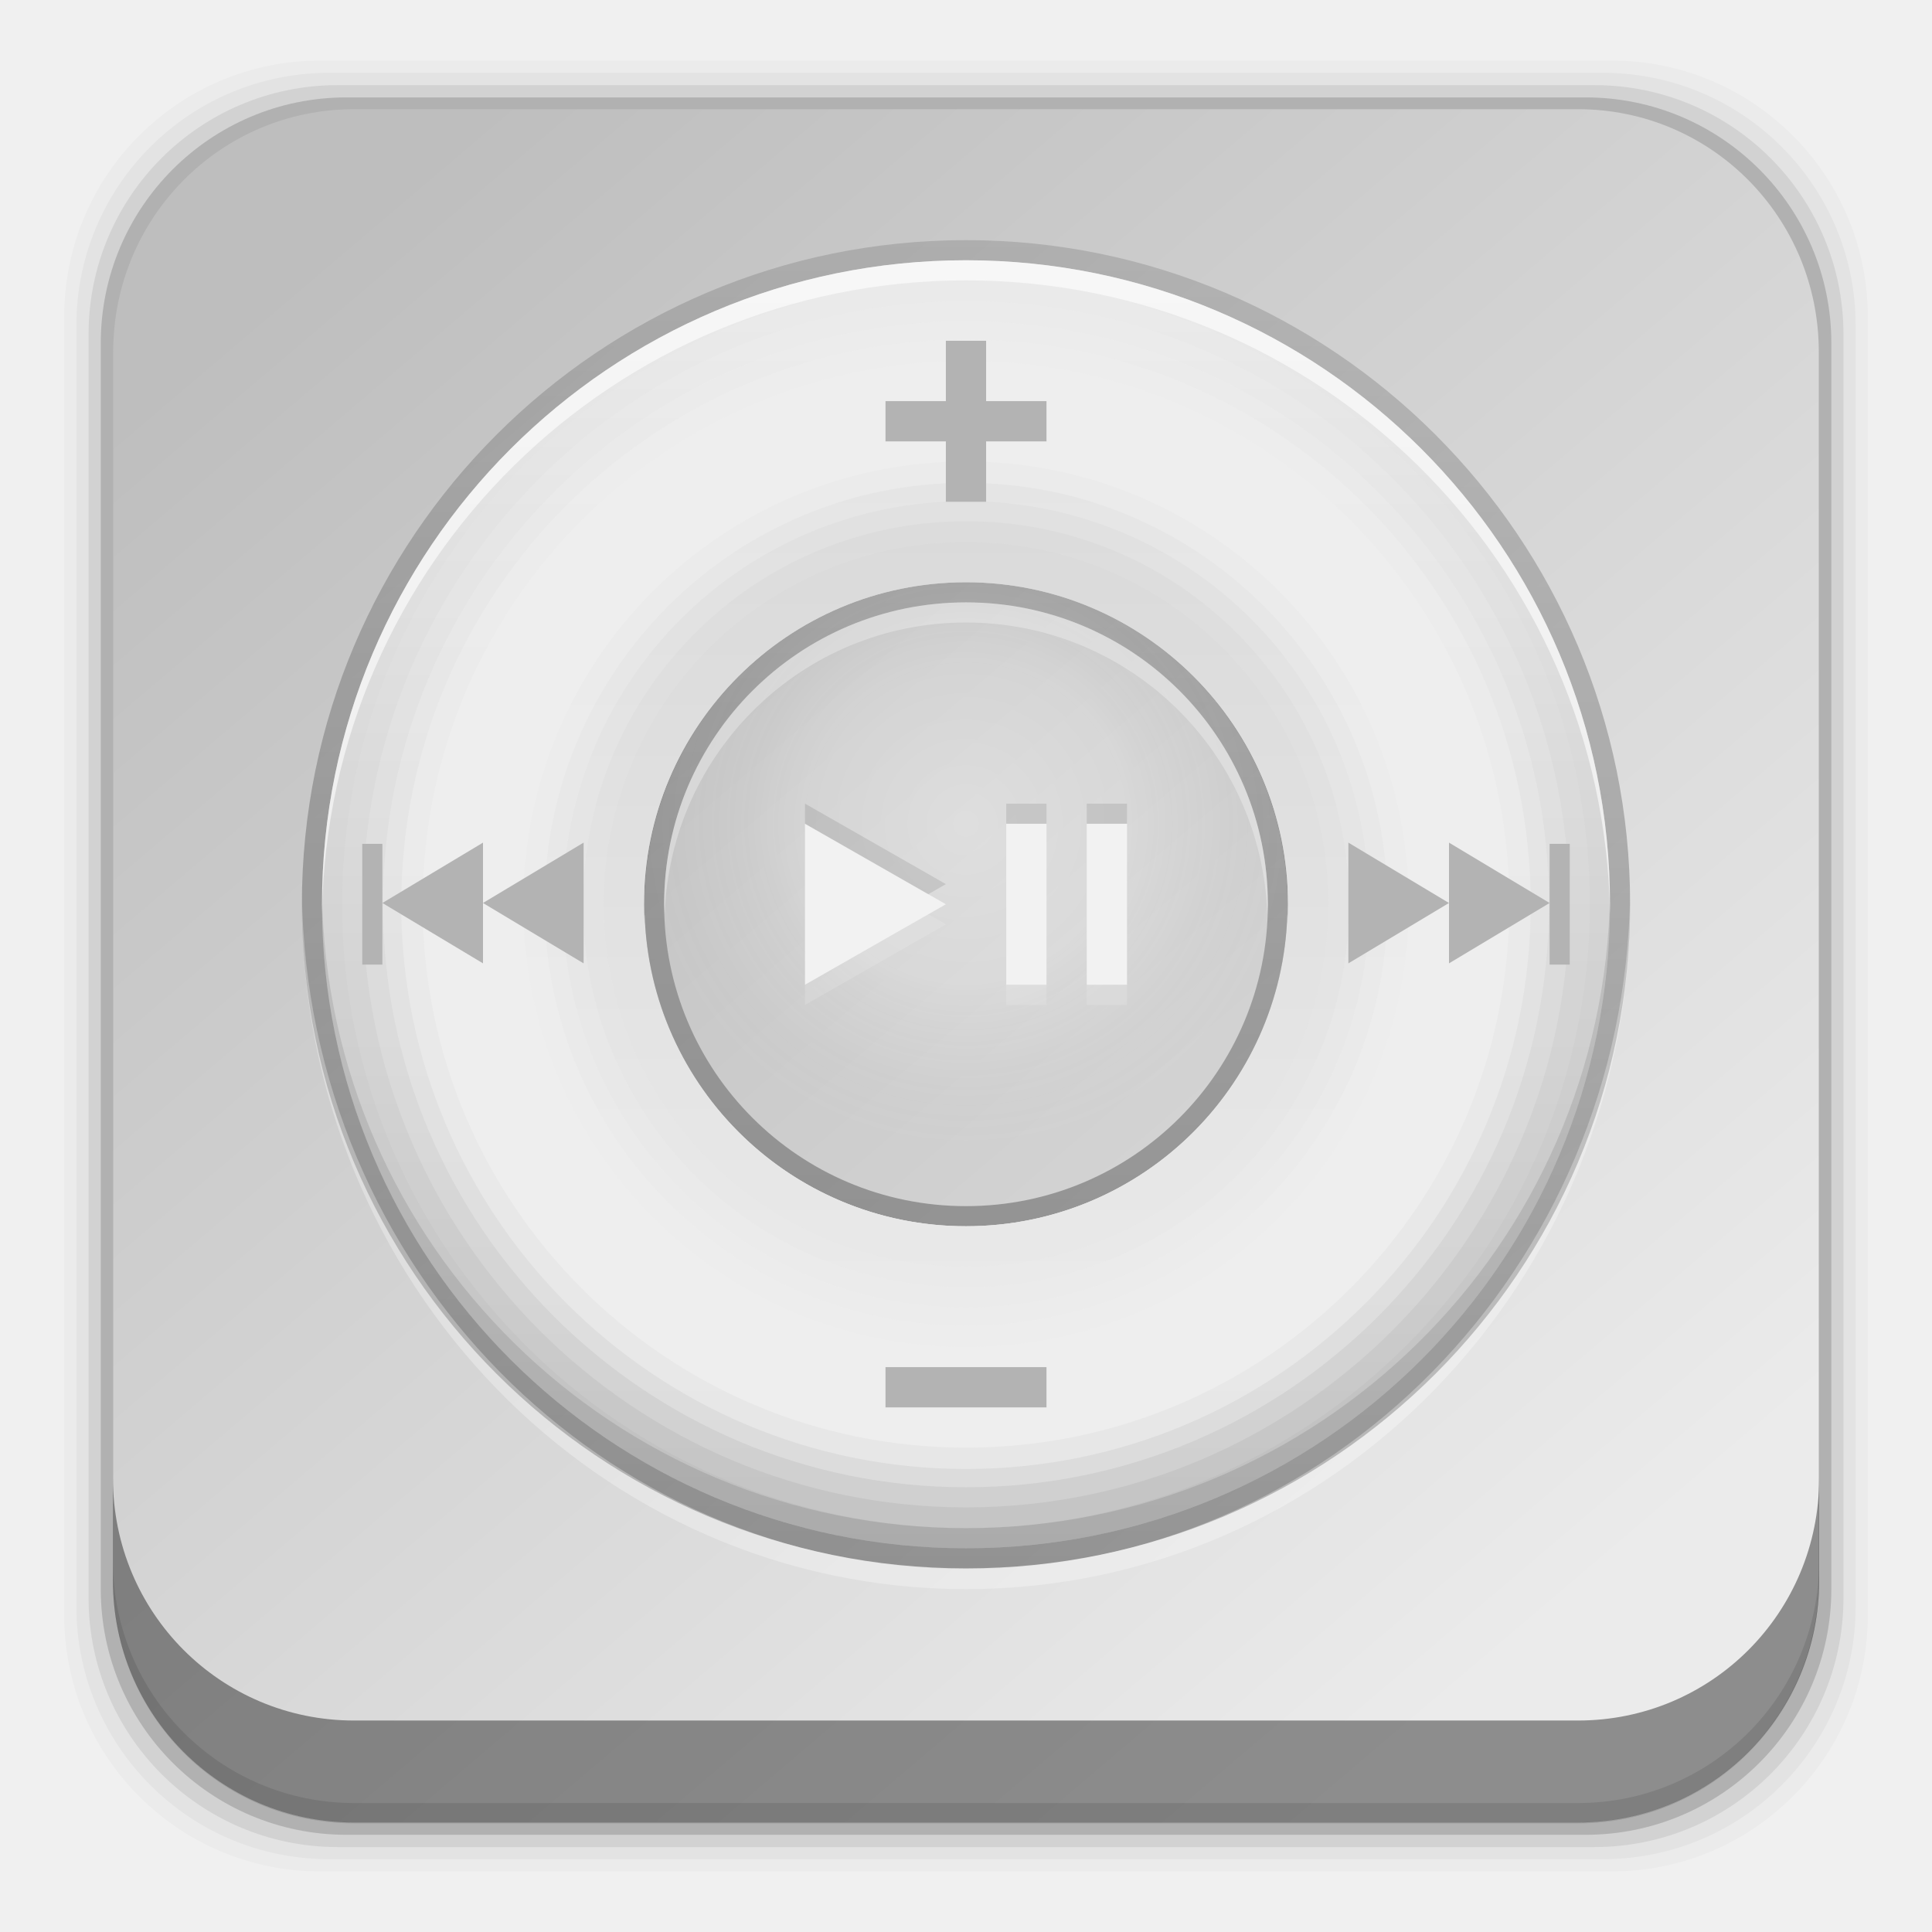
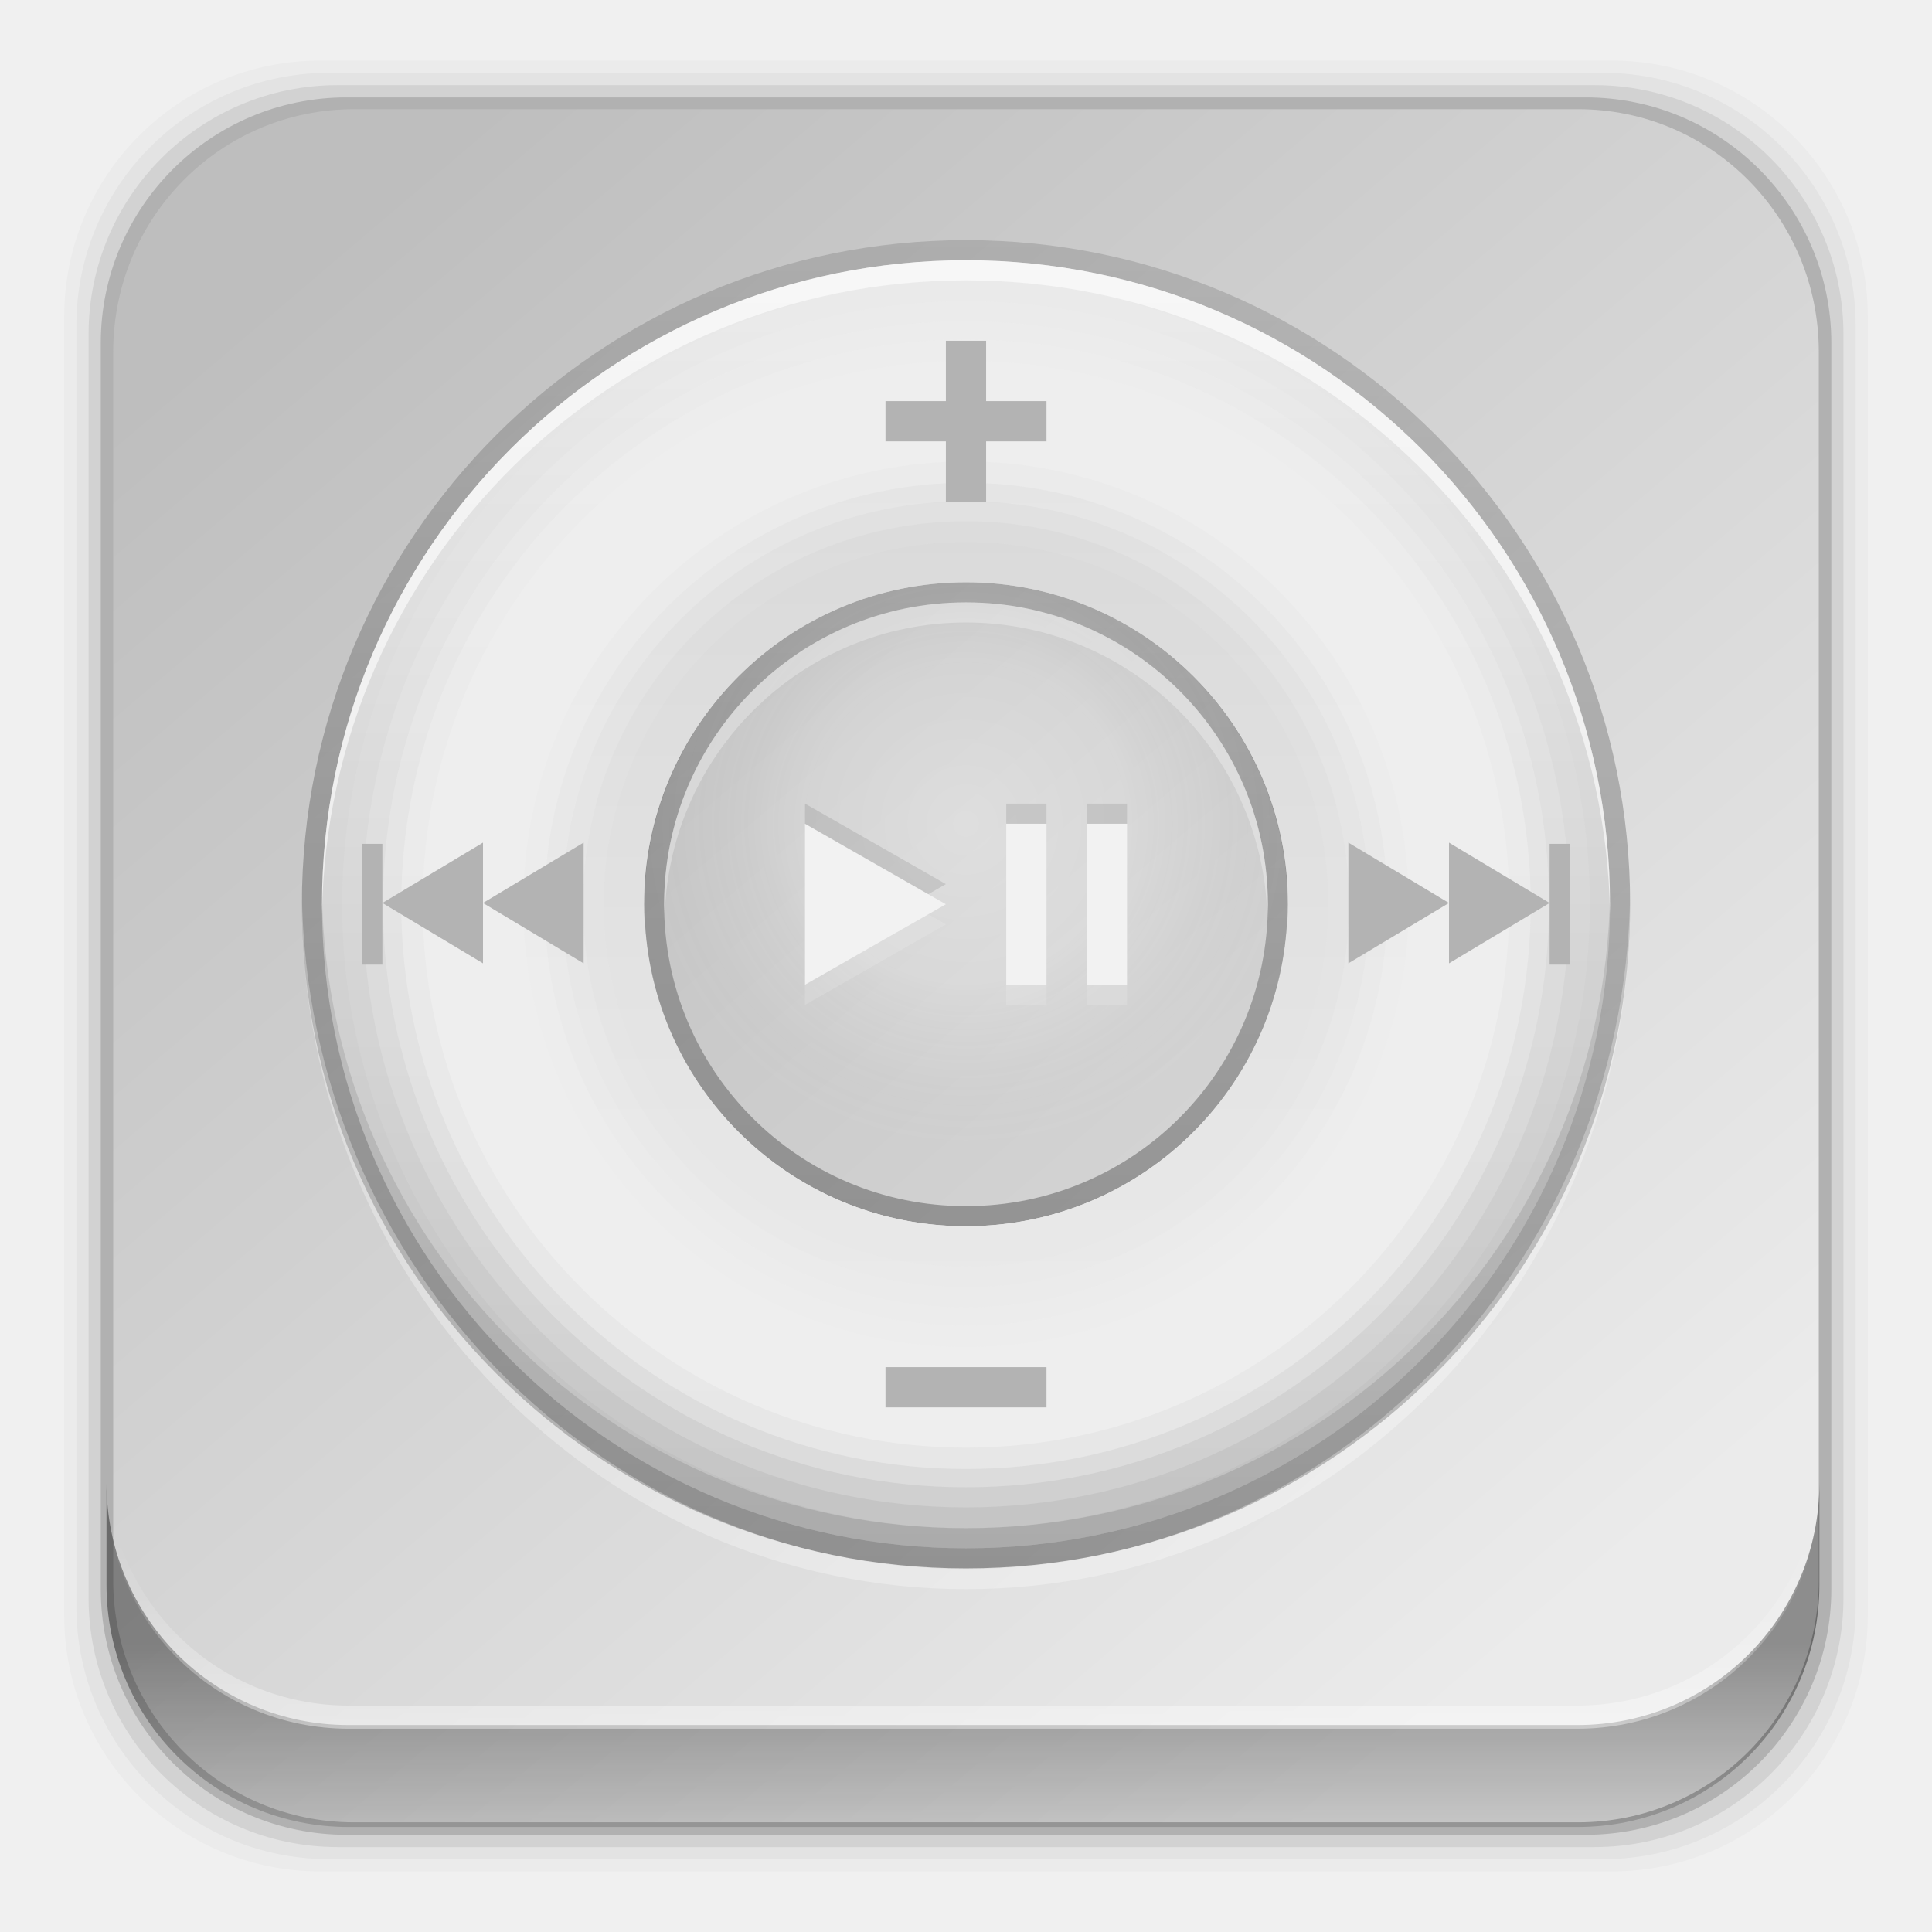
<svg xmlns="http://www.w3.org/2000/svg" xmlns:xlink="http://www.w3.org/1999/xlink" height="96" width="96" id="svg2" version="1.1">
  <defs id="defs4">
    <linearGradient id="linearGradient3737">
      <stop stop-color="#ffffff" stop-opacity="1" id="stop7" />
      <stop stop-color="#ffffff" stop-opacity="0" offset="1" id="stop9" />
    </linearGradient>
    <linearGradient x2="0" xlink:href="#linearGradient3737" y1="6" y2="63.893" gradientUnits="userSpaceOnUse" id="linearGradient3188" />
    <filter x="-0.192" y="-0.192" height="1.384" color-interpolation-filters="sRGB" id="filter3794" width="1.384">
      <feGaussianBlur stdDeviation="5.28" id="feGaussianBlur13" />
    </filter>
    <linearGradient x2="0" xlink:href="#linearGradient3737" y1="20.221" y2="138.66" gradientUnits="userSpaceOnUse" id="linearGradient3613" />
    <radialGradient cy="90.17" r="42" xlink:href="#linearGradient3737" gradientUnits="userSpaceOnUse" id="radialGradient3619" cx="48" gradientTransform="matrix(1.15731 0 0 0.99591 -7.551 0.197)" />
    <clipPath id="clipPath3613">
      <use xlink:href="#SVGCleanerId_0" id="use18" />
    </clipPath>
    <linearGradient x2="0" y1="90" y2="5.988" gradientUnits="userSpaceOnUse" id="linearGradient3617">
      <stop stop-color="#a5aaaf" stop-opacity="1" id="stop21" />
      <stop stop-color="#d4d7d9" stop-opacity="1" offset="1" id="stop23" />
    </linearGradient>
    <linearGradient x2="0" y1="92.54" y2="7.02" gradientUnits="userSpaceOnUse" id="ButtonShadow-0" gradientTransform="matrix(1.0059 0 0 0.99417 100 0)">
      <stop stop-color="#000000" stop-opacity="1" id="stop26" />
      <stop stop-color="#000000" stop-opacity="0.588" offset="1" id="stop28" />
    </linearGradient>
    <linearGradient x2="0" xlink:href="#ButtonShadow-0" y1="6.132" y2="90.24" gradientUnits="userSpaceOnUse" id="linearGradient3780" gradientTransform="matrix(1.02381 0 0 1.0119 -1.143 -98.07)" />
    <linearGradient x2="0" xlink:href="#ButtonShadow-0" y1="6.132" y2="90.24" gradientUnits="userSpaceOnUse" id="linearGradient3721" gradientTransform="matrix(1 0 0 1 0 -97)" />
    <linearGradient x1="-41" x2="72" xlink:href="#linearGradient4086" gradientUnits="userSpaceOnUse" id="linearGradient4111" gradientTransform="matrix(0 1 -1 0 97 1)" />
    <linearGradient id="linearGradient4086">
      <stop stop-color="#bebebe" stop-opacity="1" id="stop34" />
      <stop stop-color="#ebebeb" stop-opacity="1" offset="1" id="stop36" />
    </linearGradient>
    <radialGradient cy="44" r="16" gradientUnits="userSpaceOnUse" id="radialGradient3847-1" cx="48">
      <stop stop-color="#ffffff" stop-opacity="1" id="stop39" />
      <stop stop-color="#ffffff" stop-opacity="0.336" offset="0.5" id="stop41" />
      <stop stop-color="#000000" stop-opacity="0.168" offset="1" id="stop43" />
    </radialGradient>
    <linearGradient x1="15" x2="120" gradientUnits="userSpaceOnUse" id="linearGradient3857-9" gradientTransform="matrix(0 -1 1 0 0 97)">
      <stop stop-color="#000000" stop-opacity="1" id="stop46" />
      <stop stop-color="#000000" stop-opacity="0" offset="1" id="stop48" />
    </linearGradient>
    <linearGradient x1="16" x2="80" xlink:href="#linearGradient4086" gradientUnits="userSpaceOnUse" id="linearGradient4223" gradientTransform="matrix(0 -1 1 0 -1 97)" />
    <rect x="6" rx="6" y="6" height="84" id="SVGCleanerId_0" width="84" />
    <linearGradient xlink:href="#linearGradient4086" id="linearGradient5009" x1="20.262" y1="8.531" x2="79.792" y2="78.497" gradientUnits="userSpaceOnUse" gradientTransform="translate(0.0069012,1e-7)" />
    <linearGradient x2="0" y1="90" y2="5.988" gradientUnits="userSpaceOnUse" id="linearGradient3617-2">
      <stop stop-color="#d22785" stop-opacity="1" id="stop6241" />
      <stop stop-color="#f658b0" stop-opacity="1" offset="1" id="stop6243" />
    </linearGradient>
    <linearGradient x1="16" x2="80" xlink:href="#linearGradient4086" gradientUnits="userSpaceOnUse" id="linearGradient4223-7" gradientTransform="matrix(0,-1,1,0,-119.3729,69.33898)" />
    <linearGradient x1="15" x2="120" gradientUnits="userSpaceOnUse" id="linearGradient3857-3" gradientTransform="matrix(0,-1,1,0,-118.3729,69.33898)">
      <stop stop-color="#000000" stop-opacity="1" id="stop6266" />
      <stop stop-color="#000000" stop-opacity="0" offset="1" id="stop6268" />
    </linearGradient>
    <radialGradient cy="44" r="16" gradientUnits="userSpaceOnUse" id="radialGradient3847-4" cx="48" gradientTransform="translate(-118.3729,-26.66102)">
      <stop stop-color="#ffffff" stop-opacity="1" id="stop6259" />
      <stop stop-color="#ffffff" stop-opacity="0.336" offset="0.5" id="stop6261" />
      <stop stop-color="#000000" stop-opacity="0.168" offset="1" id="stop6263" />
    </radialGradient>
    <linearGradient x1="-41" x2="72" xlink:href="#linearGradient4086" gradientUnits="userSpaceOnUse" id="linearGradient4111-6" gradientTransform="matrix(0,1,-1,0,-21.37288,-26.66102)" />
+     <linearGradient xlink:href="#linearGradient14231" id="linearGradient14237" x1="50.708" y1="81.682" x2="50.708" y2="96.54" gradientUnits="userSpaceOnUse" />
+     <linearGradient id="linearGradient14231">
+       <stop style="stop-color:#000000;stop-opacity:1;" offset="0" id="stop14233" />
+       <stop style="stop-color:#000000;stop-opacity:0;" offset="1" id="stop14235" />
+     </linearGradient>
+     <linearGradient xlink:href="#linearGradient3737" id="linearGradient14245" x1="49.877" y1="87.938" x2="49.877" y2="76.72" gradientUnits="userSpaceOnUse" />
  </defs>
  <rect style="fill-opacity:0.02" rx="12.724" height="89.98" width="89.62" y="3.01" x="3.19" id="rect4864" />
  <rect style="fill-opacity:0.039" rx="12.552" height="88.76" width="88.41" y="3.62" x="3.796" id="rect4866" />
  <rect style="fill-opacity:0.078" rx="12.38" height="87.55" width="87.2" y="4.23" x="4.401" id="rect4868" />
  <rect style="fill-opacity:0.157" rx="12.208" height="86.33" width="85.991" y="4.84" x="5.007" id="rect4870" />
  <path style="fill:url(#linearGradient5009);fill-opacity:1.0" d="m 17.594,5.426 c -6.642,0 -11.969,5.395 -11.969,12.063 l 2e-4,61.031 c 0,6.668 5.327,12.031 11.969,12.031 l 60.812,0 c 6.642,0 11.969,-5.363 11.969,-12.031 l 0,-61.031 c 0,-6.668 -5.327,-12.063 -11.969,-12.063 l -60.812,2e-4 z" id="path4872" />
-   <path style="opacity:0.4;fill:black;fill-opacity:1" d="m 5.613,73.46 0,5.066 c 0,6.668 5.343,12.032 11.985,12.032 l 60.809,0 c 6.642,0 11.985,-5.364 11.985,-12.032 l 0,-5.066 c 0,6.668 -5.343,12.032 -11.985,12.032 l -60.809,0 c -6.642,0 -11.985,-5.364 -11.985,-12.032 z" id="path4874" />
-   <path style="fill-opacity:0.098" d="m 5.613,77.56 0,1.013 c 0,6.668 5.343,12.032 11.985,12.032 l 60.809,0 c 6.642,0 11.985,-5.364 11.985,-12.032 l 0,-1.013 c 0,6.668 -5.343,12.032 -11.985,12.032 l -60.809,0 c -6.642,0 -11.985,-5.364 -11.985,-12.032 z" id="path4876" />
  <g id="g7085" transform="translate(118.3728,23.59322)">
    <path style="color:black;display:inline;visibility:visible;fill:url(#linearGradient4223-7);fill-opacity:1;fill-rule:nonzero;stroke:none;stroke-width:2" id="path6290" visibility="visible" display="inline" d="m -102.373,21.339 c 0,17.673 14.327,32 32,32 17.673,0 32,-14.327 32,-32 0,-17.673 -14.327,-32 -32,-32 -17.673,0 -32,14.327 -32,32 z m 16,0 c 0,-8.837 7.163,-16 16,-16 8.837,0 16,7.163 16,16 0,8.837 -7.163,16 -16,16 -8.837,0 -16,-7.163 -16,-16 z" />
    <path style="color:black;display:inline;visibility:visible;opacity:0.35;fill:url(#linearGradient3857-3);fill-opacity:1;fill-rule:nonzero;stroke:none;stroke-width:2" id="path6292" visibility="visible" display="inline" d="m -103.373,21.339 c 0,18.213 14.787,33 33,33 18.213,0 33,-14.787 33,-33 0,-18.213 -14.787,-33 -33,-33 -18.213,0 -33,14.787 -33,33 z m 1,0 c 0,-17.673 14.327,-32 32,-32 17.673,0 32,14.327 32,32 0,17.673 -14.327,32 -32,32 -17.673,0 -32,-14.327 -32,-32 z m 16,0 c 0,8.837 7.163,16 16,16 8.837,0 16,-7.163 16,-16 0,-8.837 -7.163,-16 -16,-16 -8.837,0 -16,7.163 -16,16 z m 1,0 c 0,-8.297 6.703,-15 15,-15 8.297,0 15,6.703 15,15 0,8.297 -6.703,15 -15,15 -8.297,0 -15,-6.703 -15,-15 z" />
    <path style="color:black;display:inline;visibility:visible;opacity:0.25;fill:url(#radialGradient3847-4);fill-opacity:1;fill-rule:nonzero;stroke:none;stroke-width:2" id="path6294" visibility="visible" display="inline" d="m -54.373,21.339 a 16,16 0 0 1 -32,0 16,16 0 1 1 32,0 z" />
    <path style="color:black;display:inline;visibility:visible;opacity:0.6;fill:white;fill-opacity:1;fill-rule:nonzero;stroke:none;stroke-width:2" id="path6296" visibility="visible" display="inline" d="m -70.373,-10.661 c -17.673,0 -32,14.327 -32,32 0,0.167 -0.003,0.334 0,0.5 0.267,-17.443 14.494,-31.5 32,-31.5 17.506,0 31.733,14.057 32,31.5 0.003,-0.166 0,-0.333 0,-0.5 0,-17.673 -14.327,-32 -32,-32 z m -15.969,32.5 c -0.005,0.169 -0.031,0.33 -0.031,0.5 0,8.837 7.163,16 16,16 8.837,0 16,-7.163 16,-16 0,-0.17 -0.026,-0.331 -0.031,-0.5 -0.268,8.601 -7.302,15.5 -15.969,15.5 -8.667,0 -15.7,-6.899 -15.969,-15.5 z" />
    <path style="color:black;display:inline;visibility:visible;opacity:0.1;fill:black;fill-opacity:1;fill-rule:nonzero;stroke:none;stroke-width:2" id="path6298" visibility="visible" display="inline" d="m -70.373,4.339 c -8.837,0 -16,7.163 -16,16 0,0.17 0.026,0.331 0.031,0.5 0.268,-8.601 7.302,-15.5 15.969,-15.5 8.667,0 15.7,6.899 15.969,15.5 0.005,-0.169 0.031,-0.33 0.031,-0.5 0,-8.837 -7.163,-16 -16,-16 z M -102.373,20.839 c -0.003,0.166 0,0.333 0,0.5 0,17.673 14.327,32 32,32 17.673,0 32,-14.327 32,-32 0,-0.167 0.003,-0.334 0,-0.5 -0.267,17.443 -14.494,31.5 -32,31.5 -17.506,0 -31.733,-14.057 -32,-31.5 z" />
    <path style="color:black;display:inline;visibility:visible;opacity:0.3;fill:white;fill-opacity:1;fill-rule:nonzero;stroke:none;stroke-width:2" id="path6300" visibility="visible" display="inline" d="m -70.373,6.339 c -8.284,0 -15,6.716 -15,15 0,0.169 0.026,0.332 0.031,0.5 0.267,-8.05 6.854,-14.5 14.969,-14.5 8.115,0 14.702,6.45 14.969,14.5 0.006,-0.168 0.031,-0.331 0.031,-0.5 0,-8.284 -6.716,-15 -15,-15 z" />
    <path style="color:black;display:inline;visibility:visible;opacity:0.3;fill:white;fill-opacity:1;fill-rule:nonzero;stroke:none;stroke-width:2" id="path6302" visibility="visible" display="inline" d="m -103.373,20.839 c -0.002,0.167 0,0.332 0,0.5 0,18.792 14.775,34.031 33,34.031 18.225,0 33,-15.239 33,-34.031 0,-0.168 0.002,-0.333 0,-0.5 -0.261,18.561 -14.937,33.531 -33,33.531 -18.063,0 -32.739,-14.97 -33,-33.531 z" />
    <path style="color:black;display:inline;visibility:visible;fill:url(#linearGradient4111-6);fill-opacity:1;fill-rule:nonzero;stroke:none;stroke-width:2" id="path6304" visibility="visible" display="inline" d="m -46.373,21.339 c 0,-13.255 -10.745,-24 -24,-24 -13.255,0 -24,10.745 -24,24 0,13.255 10.745,24 24,24 13.255,0 24,-10.745 24,-24 z m -8,0 c 0,8.837 -7.163,16 -16,16 -8.837,0 -16,-7.163 -16,-16 0,-8.837 7.163,-16 16,-16 8.837,0 16,7.163 16,16 z" />
    <path style="color:black;display:inline;visibility:visible;opacity:0.12;fill:#eee;fill-opacity:1;fill-rule:nonzero;stroke:none;stroke-width:2" id="path6306" visibility="visible" display="inline" d="m -70.373,-9.661 c -17.073,0 -31,13.927 -31,31 0,17.073 13.927,31 31,31 17.073,0 31,-13.927 31,-31 0,-17.073 -13.927,-31 -31,-31 z m 0,13 c 9.989,0 18,8.011 18,18 0,9.989 -8.011,18 -18,18 -9.989,0 -18,-8.011 -18,-18 0,-9.989 8.011,-18 18,-18 z" />
    <path style="color:black;display:inline;visibility:visible;opacity:0.25;fill:#eee;fill-opacity:1;fill-rule:nonzero;stroke:none;stroke-width:2" id="path6308" visibility="visible" display="inline" d="m -70.373,-8.63 c -16.528,0 -29.969,13.441 -29.969,29.969 0,16.528 13.441,29.969 29.969,29.969 16.528,0 29.969,-13.441 29.969,-29.969 0,-16.528 -13.441,-29.969 -29.969,-29.969 z m 0,10.938 c 10.539,0 19.031,8.493 19.031,19.031 0,10.539 -8.493,19.031 -19.031,19.031 -10.539,0 -19.031,-8.493 -19.031,-19.031 0,-10.539 8.493,-19.031 19.031,-19.031 z" />
    <path style="color:black;display:inline;visibility:visible;opacity:0.4;fill:#eee;fill-opacity:1;fill-rule:nonzero;stroke:none;stroke-width:2" id="path6310" visibility="visible" display="inline" d="m -70.373,-7.63 c -15.982,0 -28.969,12.986 -28.969,28.969 0,15.982 12.986,28.969 28.969,28.969 15.982,0 28.969,-12.986 28.969,-28.969 0,-15.982 -12.986,-28.969 -28.969,-28.969 z m 0,8.938 c 11.081,0 20.031,8.95 20.031,20.031 0,11.081 -8.95,20.031 -20.031,20.031 -11.081,0 -20.031,-8.95 -20.031,-20.031 0,-11.081 8.95,-20.031 20.031,-20.031 z" />
    <path style="color:black;display:inline;visibility:visible;opacity:0.6;fill:#eee;fill-opacity:1;fill-rule:nonzero;stroke:none;stroke-width:2" id="path6312" visibility="visible" display="inline" d="m -70.373,-6.724 c -15.49,0 -28.062,12.573 -28.062,28.062 0,15.49 12.573,28.062 28.062,28.062 15.49,0 28.062,-12.573 28.062,-28.062 0,-15.49 -12.573,-28.062 -28.062,-28.062 z m 0,7.125 c 11.572,0 20.938,9.366 20.938,20.937 0,11.572 -9.366,20.938 -20.938,20.938 -11.572,0 -20.938,-9.366 -20.938,-20.938 0,-11.572 9.366,-20.937 20.938,-20.937 z" />
    <path style="color:black;display:inline;visibility:visible;fill:#eee;fill-opacity:1;fill-rule:nonzero;stroke:none;stroke-width:2" id="path6314" visibility="visible" display="inline" d="m -70.373,-5.661 c -14.912,0 -27,12.088 -27,27 0,14.912 12.088,27 27,27 14.912,0 27,-12.088 27,-27 0,-14.912 -12.088,-27 -27,-27 z m 0,5 c 12.15,0 22,9.85 22,22 0,12.15 -9.85,22 -22,22 -12.15,0 -22,-9.85 -22,-22 0,-12.15 9.85,-22 22,-22 z" />
    <path style="color:black;display:inline;visibility:visible;fill:#b3b3b3;fill-opacity:1;fill-rule:nonzero;stroke:none;stroke-width:2" id="path6316" visibility="visible" display="inline" d="m -51.373,18.276 0,3 0,3 2.5,-1.5 2.5,-1.5 -2.5,-1.5 -2.5,-1.5 z m 5,3 0,3 2.5,-1.5 2.5,-1.5 -2.5,-1.5 -2.5,-1.5 0,3 z m 5,0 0,3.062 1,0 0,-6 -1,0 0,2.938 z" />
    <path style="color:black;display:inline;visibility:visible;fill:#b3b3b3;fill-opacity:1;fill-rule:nonzero;stroke:none;stroke-width:2" id="path6318" visibility="visible" display="inline" d="m -89.373,18.276 0,3 0,3 -2.5,-1.5 -2.5,-1.5 2.5,-1.5 2.5,-1.5 z m -5,3 0,3 -2.5,-1.5 -2.5,-1.5 2.5,-1.5 2.5,-1.5 0,3 z m -5,0 0,3.062 -1,0 0,-6 1,0 0,2.938 z" />
    <rect style="color:black;display:inline;visibility:visible;fill:#b3b3b3;fill-opacity:1;fill-rule:nonzero;stroke:none;stroke-width:2" id="rect6320" width="8" visibility="visible" height="2" y="44.339" display="inline" x="-74.373" />
    <path style="color:black;display:inline;visibility:visible;fill:#b3b3b3;fill-opacity:1;fill-rule:nonzero;stroke:none;stroke-width:2" id="path6322" visibility="visible" display="inline" d="m -71.373,-6.661 0,3 -3,0 0,2 3,0 0,3 2,0 0,-3 3,0 0,-2 -3,0 0,-3 -2,0 z" />
    <path style="color:black;display:inline;visibility:visible;fill:#f2f2f2;fill-opacity:1;fill-rule:nonzero;stroke:none;stroke-width:2" id="path6324" visibility="visible" display="inline" d="m -78.373,17.339 0,4 0,4 3.5,-2 3.5,-2 -3.5,-2 -3.5,-2 z m 10,0 0,8 2,0 0,-8 -2,0 z m 4,0 0,8 2,0 0,-8 -2,0 z" />
    <path style="color:black;display:inline;visibility:visible;opacity:0.2;fill:#f2f2f2;fill-opacity:1;fill-rule:nonzero;stroke:none;stroke-width:2" id="path6326" visibility="visible" display="inline" d="m -72.248,21.839 -2.625,1.5 -3.5,2 0,1 3.5,-2 3.5,-2 -0.875,-0.5 z m 3.875,3.5 0,1 2,0 0,-1 -2,0 z m 4,0 0,1 2,0 0,-1 -2,0 z" />
    <path style="color:black;display:inline;visibility:visible;opacity:0.1;fill:black;fill-opacity:1;fill-rule:nonzero;stroke:none;stroke-width:2" id="path6328" visibility="visible" display="inline" d="m -78.373,16.339 0,1 3.5,2 2.625,1.5 0.875,-0.5 -3.5,-2 -3.5,-2 z m 10,0 0,1 2,0 0,-1 -2,0 z m 4,0 0,1 2,0 0,-1 -2,0 z" />
  </g>
+   <g id="g14291">
+     <path d="m 5.292,73.685 0,5.066 c 0,6.668 5.365,12.032 12.032,12.032 l 61.049,0 c 6.668,0 12.032,-5.364 12.032,-12.032 l 0,-5.066 c 0,6.668 -5.364,12.032 -12.032,12.032 l -61.049,0 c -6.668,0 -12.032,-5.364 -12.032,-12.032 z" id="path64" style="opacity:0.4;fill:url(#linearGradient14237);fill-opacity:1" />
+     <path id="path14214" d="m 5.293,72.718 0,1.15 c 0,6.668 5.363,12.031 12.031,12.031 l 61.049,0 c 6.668,0 12.031,-5.363 12.031,-12.031 l 0,-1.15 c 0,6.668 -5.364,12.031 -12.031,12.031 l -61.049,0 c -6.668,0 -12.031,-5.364 -12.031,-12.031 z" style="opacity:0.5;fill:url(#linearGradient14245);fill-opacity:1" />
+   </g>
</svg>
